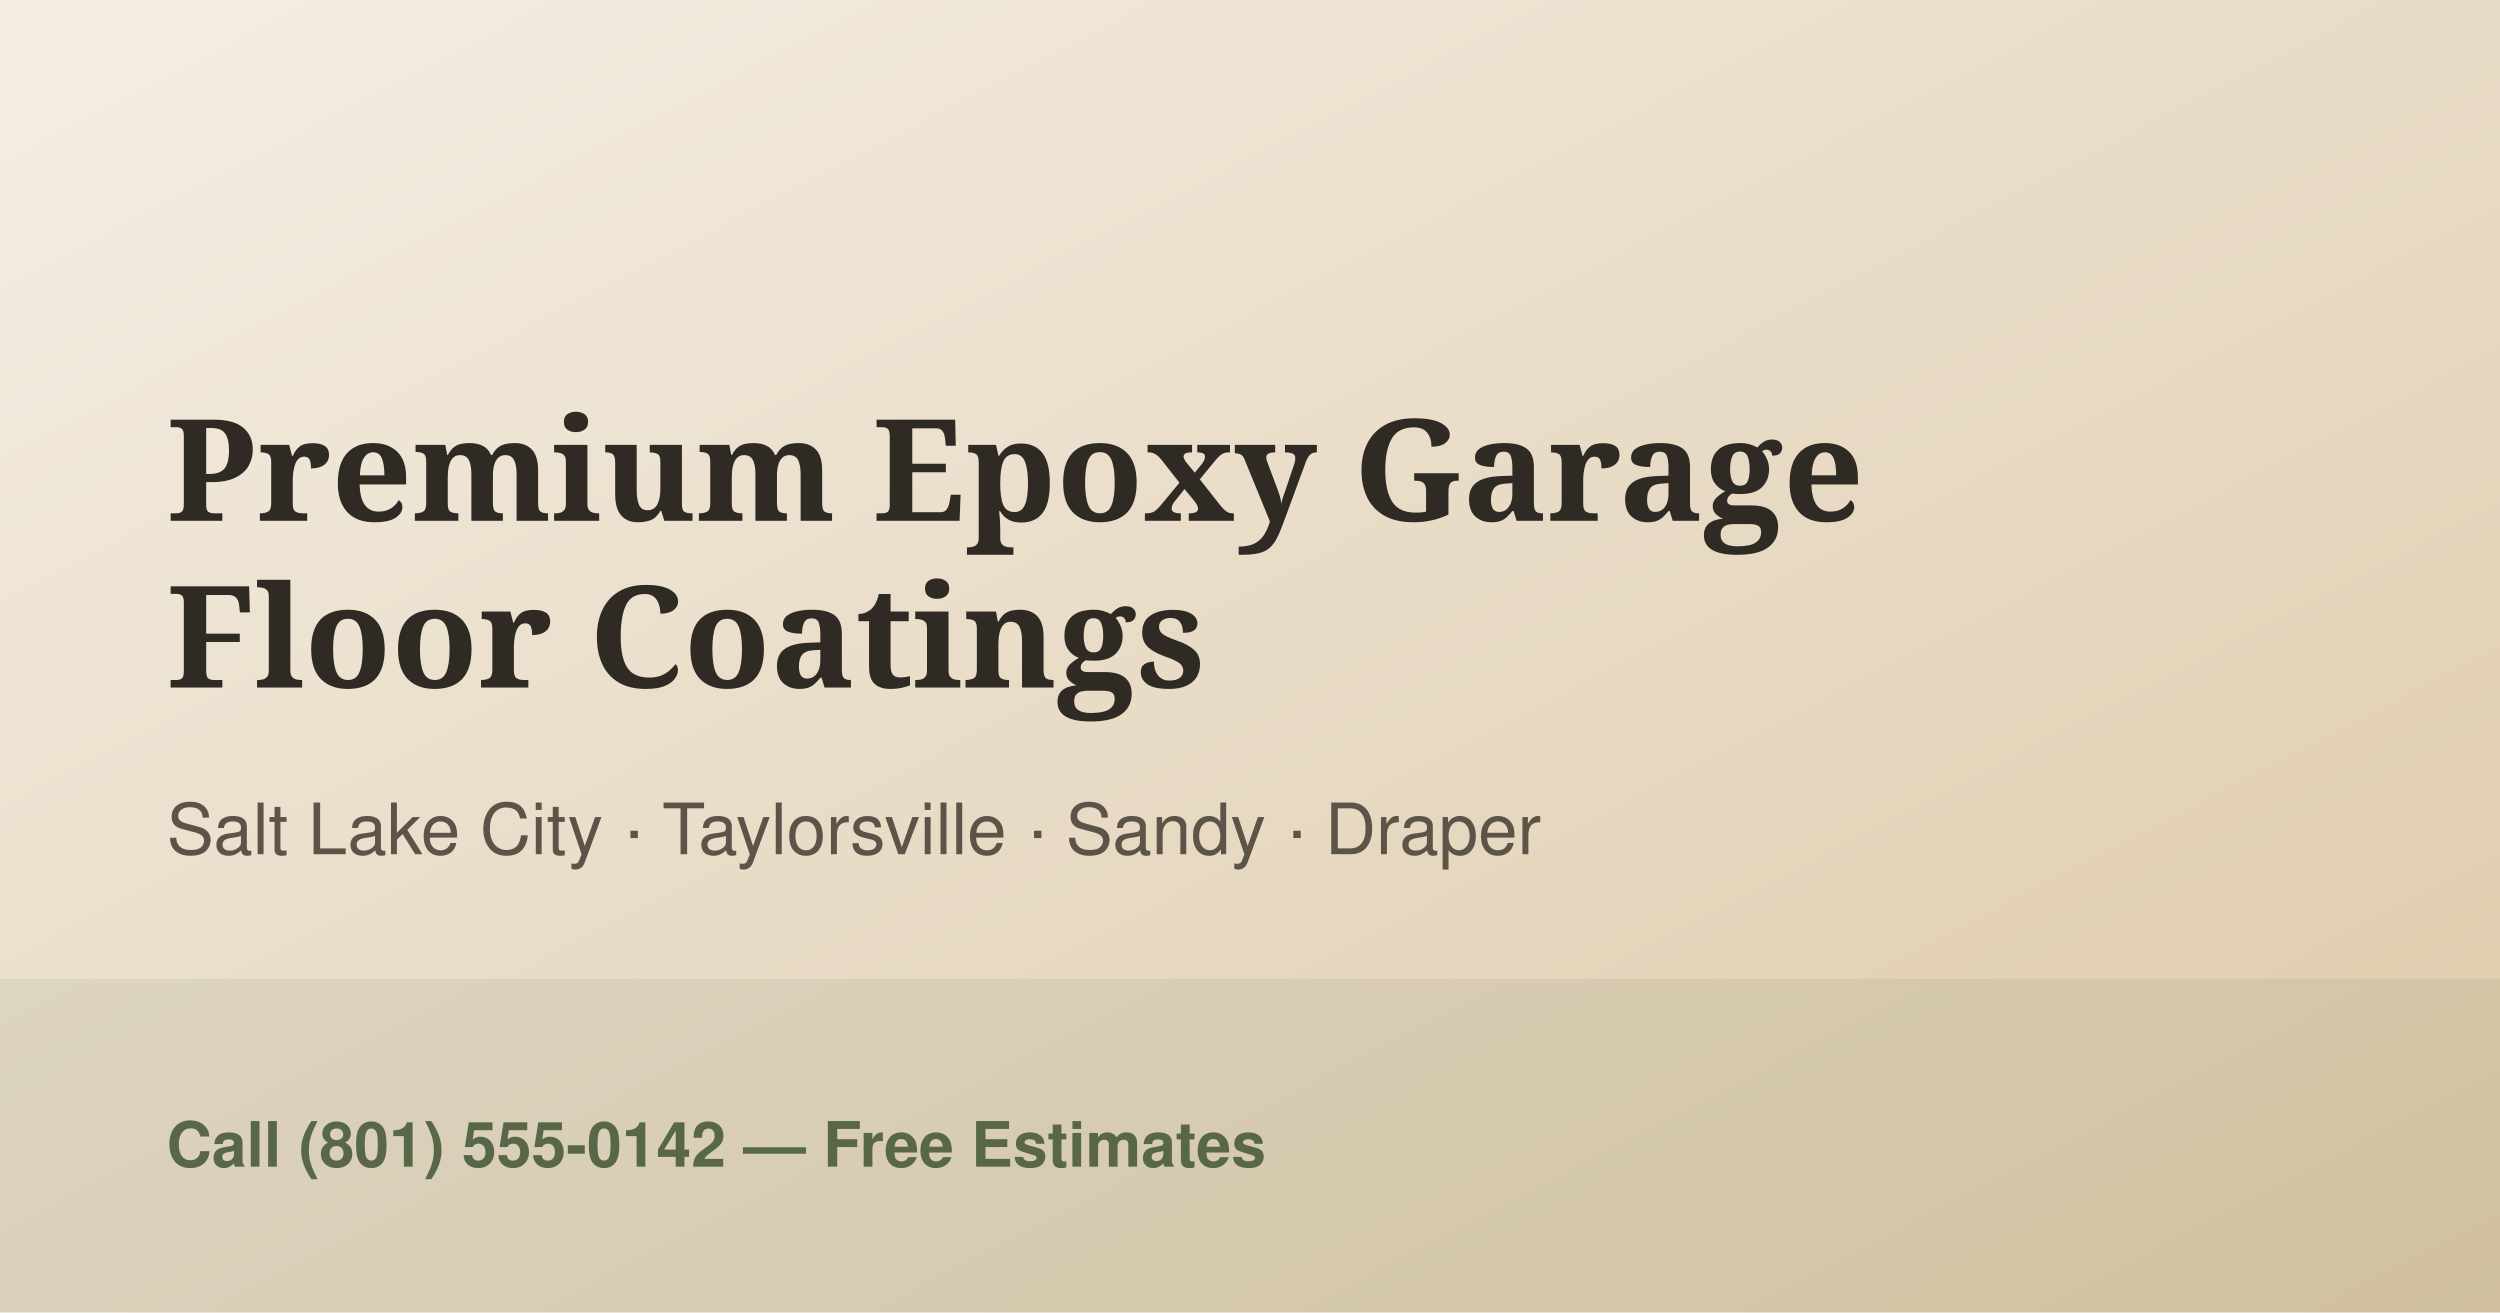
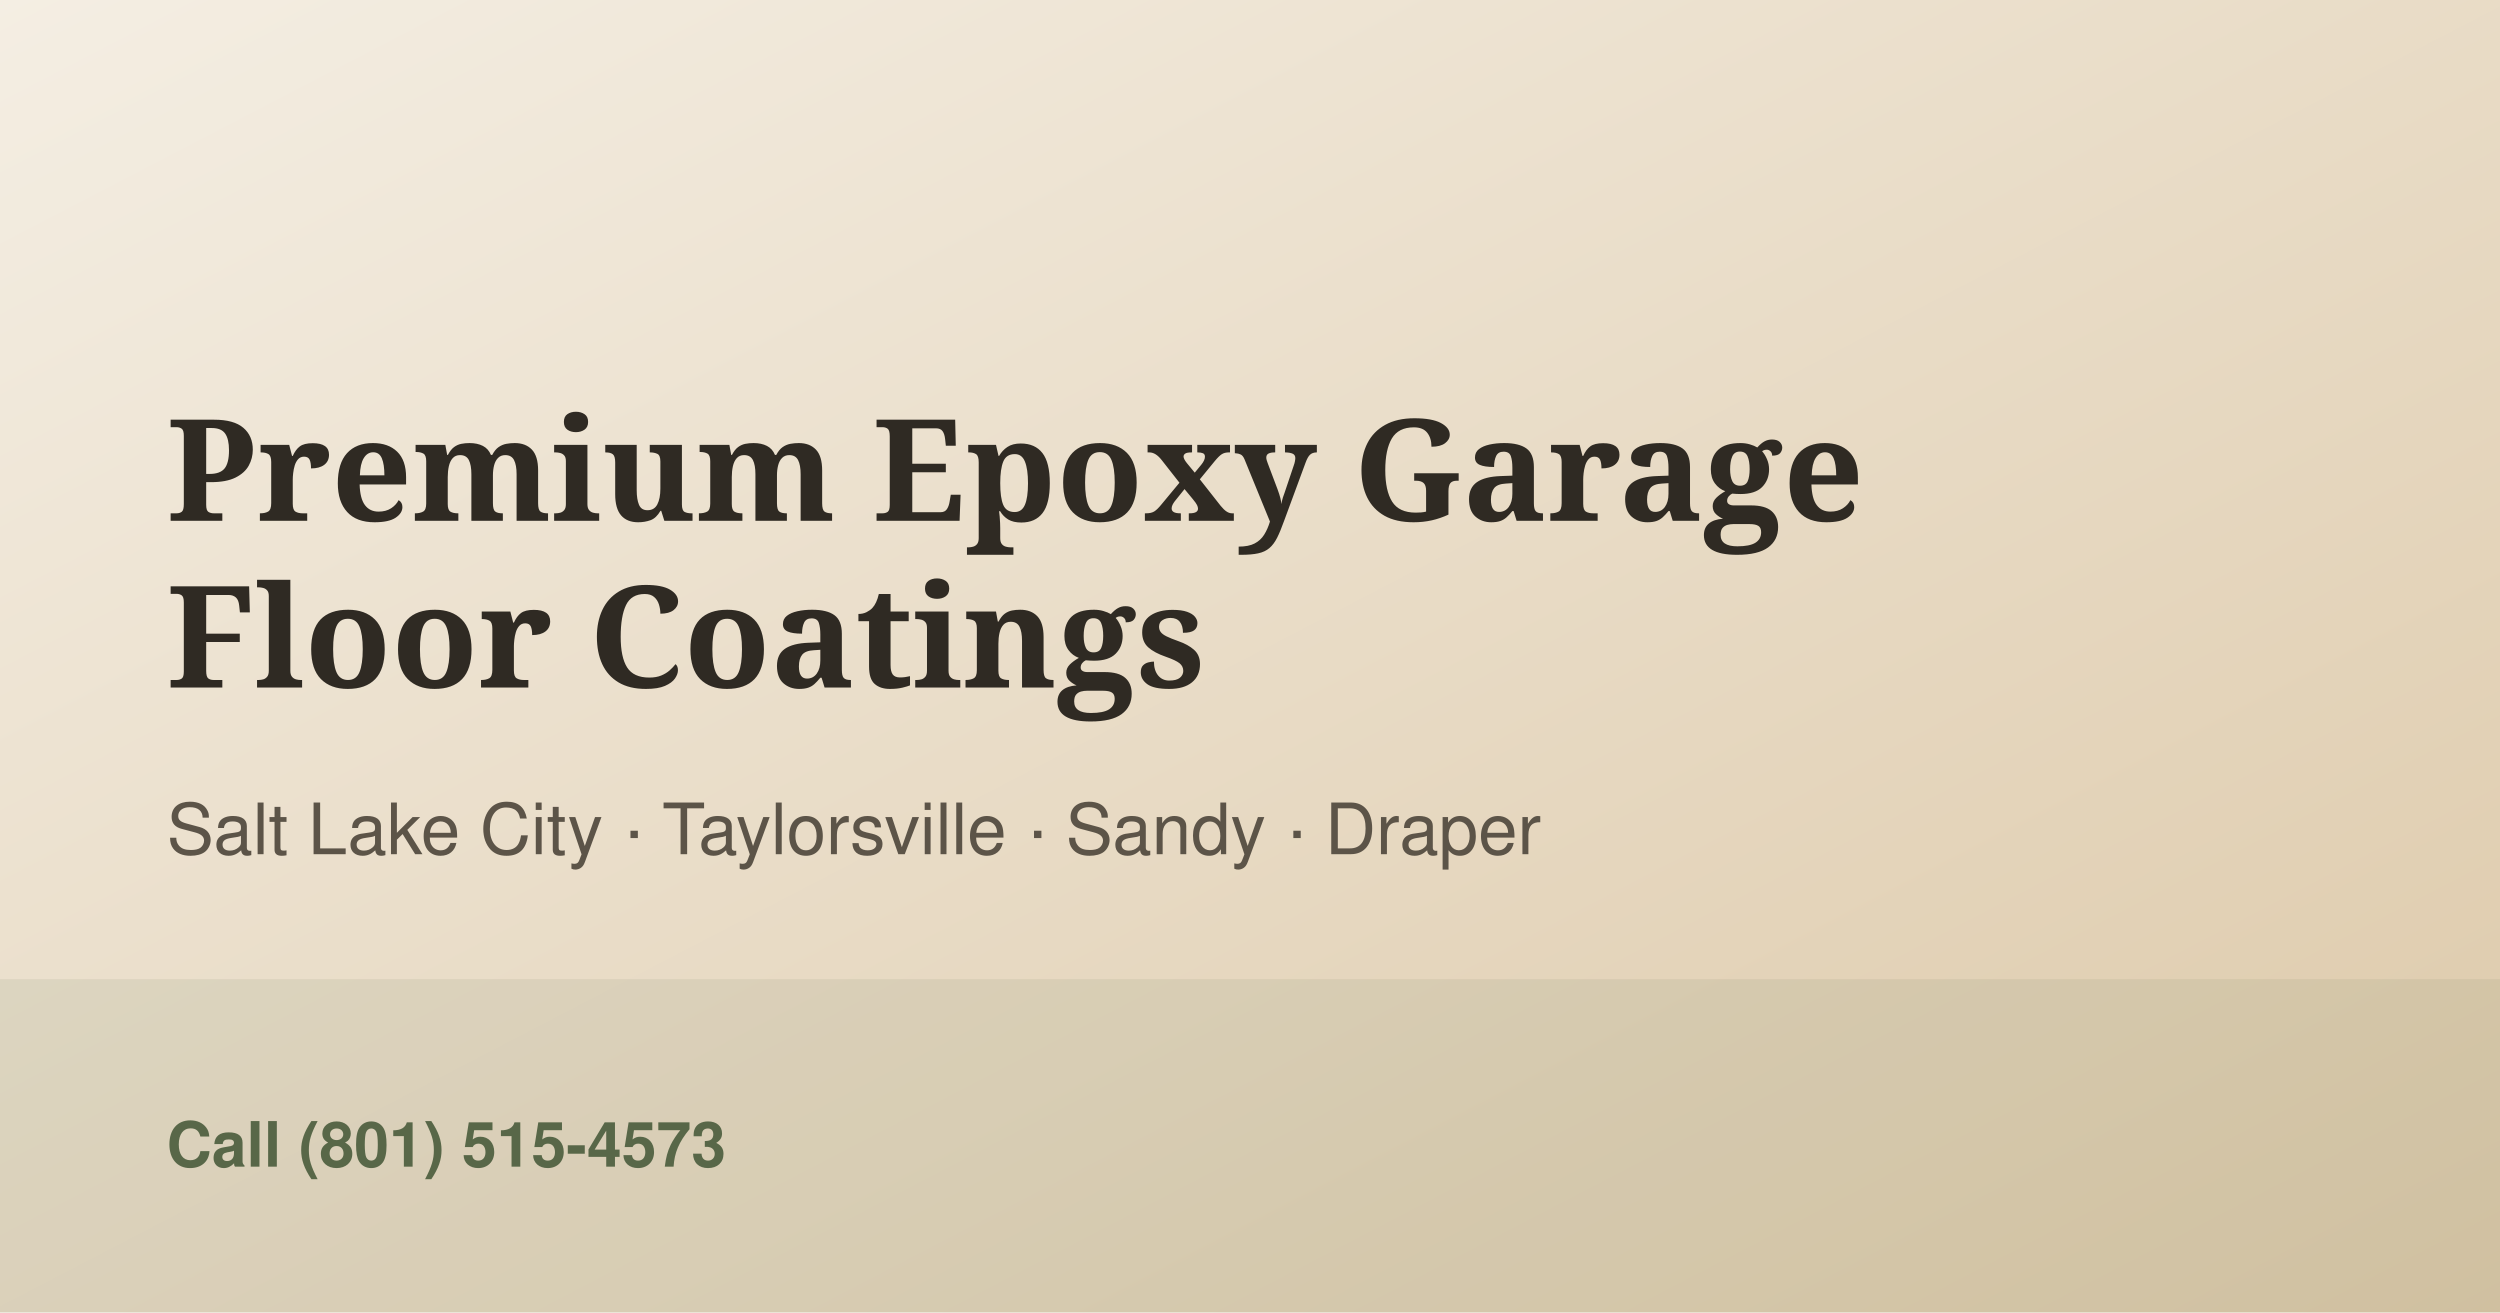
<svg xmlns="http://www.w3.org/2000/svg" viewBox="0 0 1200 630" role="img" aria-label="Salt Lake Garage Coatings social card">
  <defs>
    <linearGradient id="bg" x1="0" y1="0" x2="1" y2="1">
      <stop offset="0" stop-color="#f4eee3" />
      <stop offset="1" stop-color="#ddc9a9" />
    </linearGradient>
  </defs>
  <rect width="1200" height="630" fill="url(#bg)" />
  <rect x="0" y="470" width="1200" height="160" fill="#6f7f5d" opacity="0.12" />
  <text x="80" y="250" font-family="Georgia, serif" font-size="68" font-weight="700" fill="#2f2a23">Premium Epoxy Garage</text>
  <text x="80" y="330" font-family="Georgia, serif" font-size="68" font-weight="700" fill="#2f2a23">Floor Coatings</text>
  <text x="80" y="410" font-family="Helvetica, Arial, sans-serif" font-size="34" fill="#5c5448">Salt Lake City · Taylorsville · Sandy · Draper</text>
-   <text x="80" y="560" font-family="Helvetica, Arial, sans-serif" font-size="30" font-weight="700" fill="#586748">Call (801) 555-0142 — Free Estimates</text>
+   <text x="80" y="560" font-family="Helvetica, Arial, sans-serif" font-size="30" font-weight="700" fill="#586748">Call (801) 515-4573</text>
</svg>
